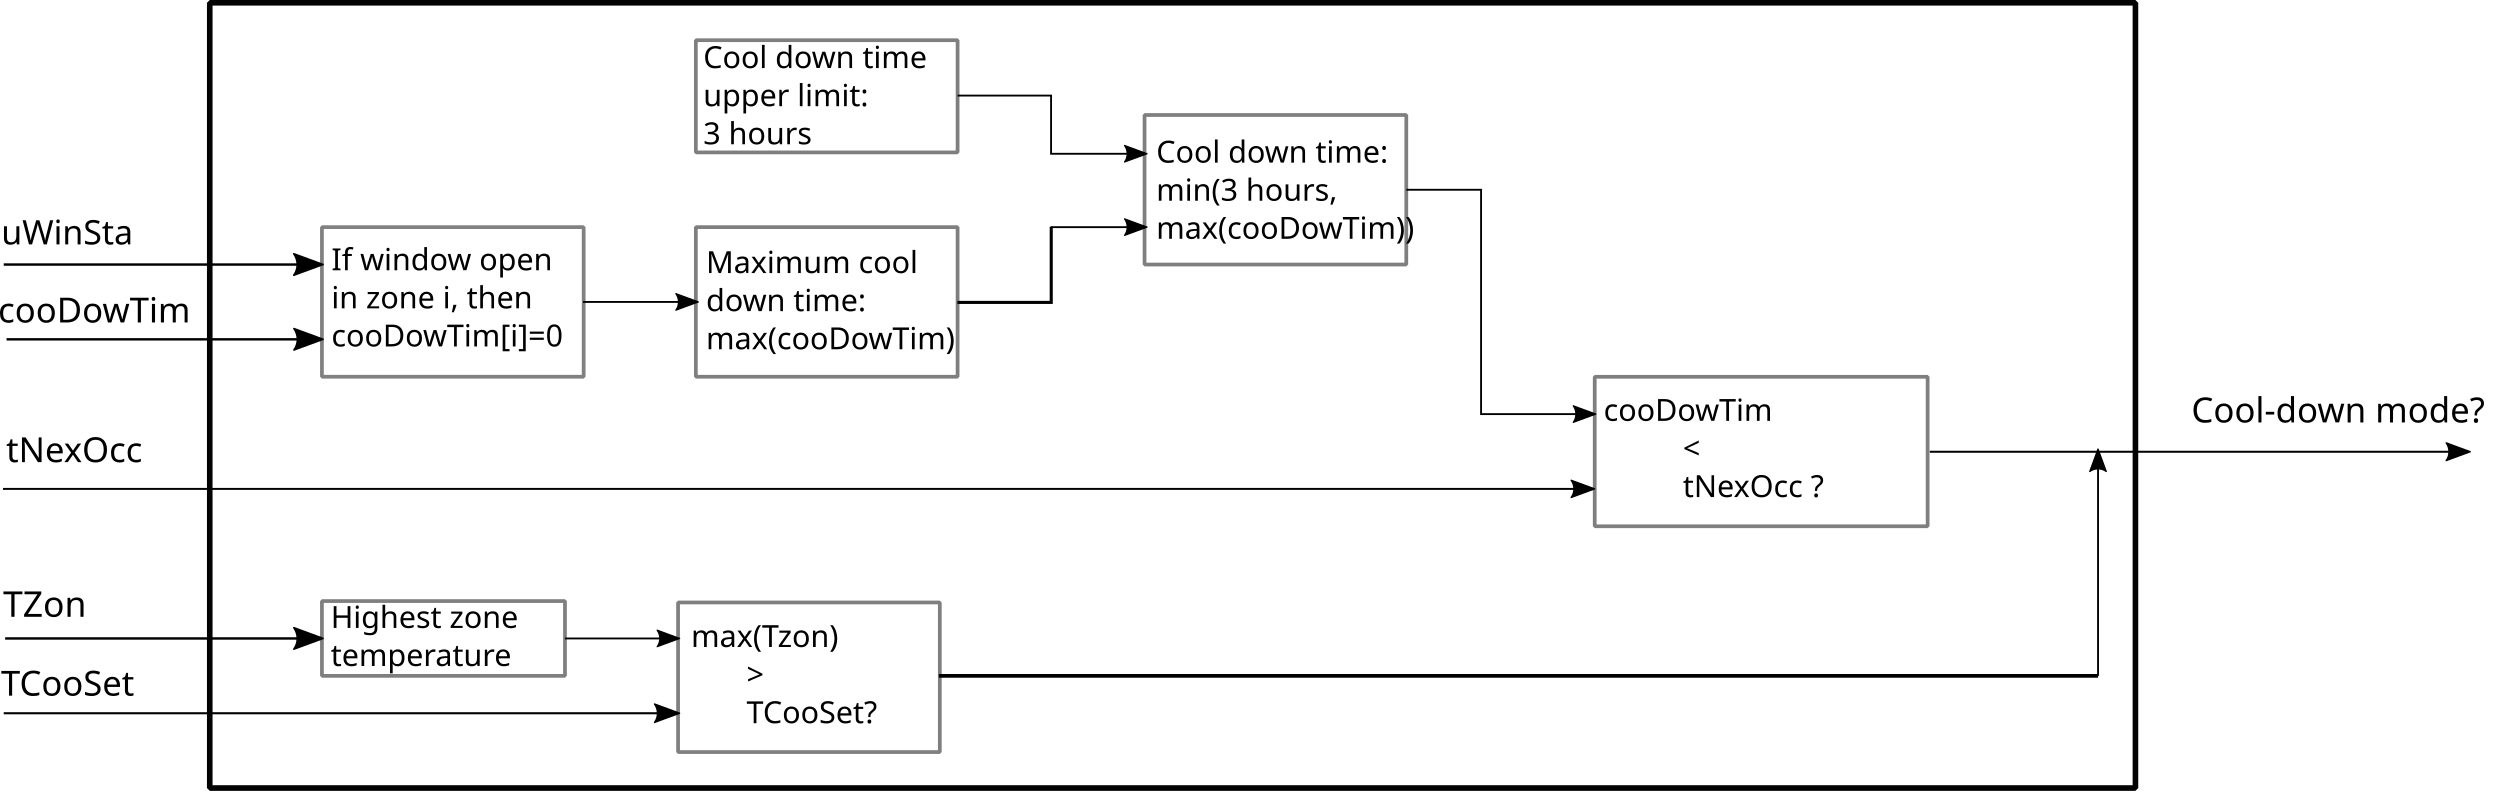
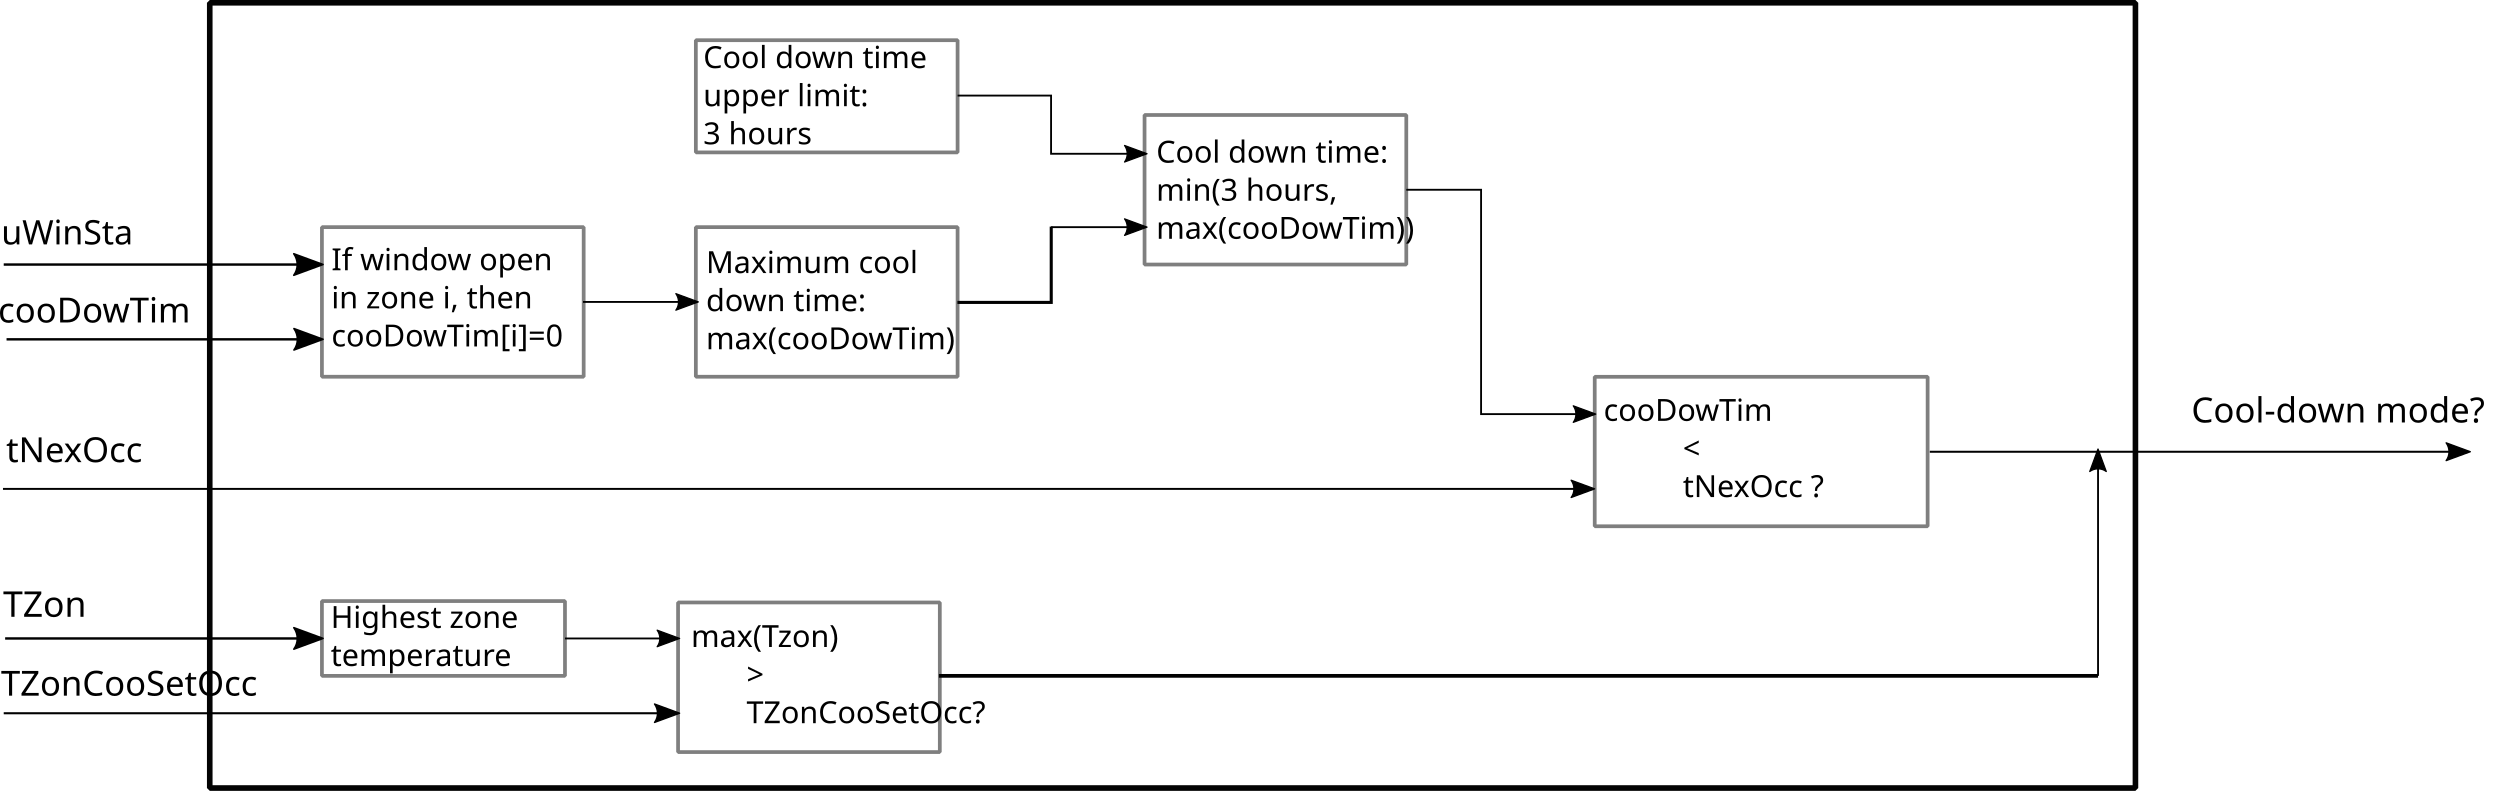
<svg xmlns="http://www.w3.org/2000/svg" width="188.692mm" height="59.69mm" viewBox="0 0 668.593 211.5" id="svg2" version="1.1">
  <defs id="defs4">
    <marker orient="auto" refY="0" refX="0" id="marker5475" style="overflow:visible">
      <path id="path5477" style="fill:#000000;fill-opacity:1;fill-rule:evenodd;stroke:#000000;stroke-width:0.625;stroke-linejoin:round;stroke-opacity:1" d="M 8.719,4.034 -2.207,0.016 8.719,-4.002 c -1.745,2.372 -1.735,5.617 -6e-7,8.035 z" transform="matrix(-1.1,0,0,-1.1,-1.1,0)" />
    </marker>
    <marker style="overflow:visible" id="marker5387" refX="0" refY="0" orient="auto">
      <path transform="matrix(-1.1,0,0,-1.1,-1.1,0)" d="M 8.719,4.034 -2.207,0.016 8.719,-4.002 c -1.745,2.372 -1.735,5.617 -6e-7,8.035 z" style="fill:#000000;fill-opacity:1;fill-rule:evenodd;stroke:#000000;stroke-width:0.625;stroke-linejoin:round;stroke-opacity:1" id="path5389" />
    </marker>
    <marker orient="auto" refY="0" refX="0" id="marker5305" style="overflow:visible">
      <path id="path5307" style="fill:#000000;fill-opacity:1;fill-rule:evenodd;stroke:#000000;stroke-width:0.625;stroke-linejoin:round;stroke-opacity:1" d="M 8.719,4.034 -2.207,0.016 8.719,-4.002 c -1.745,2.372 -1.735,5.617 -6e-7,8.035 z" transform="matrix(-1.1,0,0,-1.1,-1.1,0)" />
    </marker>
    <marker style="overflow:visible" id="marker5229" refX="0" refY="0" orient="auto">
      <path transform="matrix(-1.1,0,0,-1.1,-1.1,0)" d="M 8.719,4.034 -2.207,0.016 8.719,-4.002 c -1.745,2.372 -1.735,5.617 -6e-7,8.035 z" style="fill:#000000;fill-opacity:1;fill-rule:evenodd;stroke:#000000;stroke-width:0.625;stroke-linejoin:round;stroke-opacity:1" id="path5231" />
    </marker>
    <marker orient="auto" refY="0" refX="0" id="marker5159" style="overflow:visible">
      <path id="path5161" style="fill:#000000;fill-opacity:1;fill-rule:evenodd;stroke:#000000;stroke-width:0.625;stroke-linejoin:round;stroke-opacity:1" d="M 8.719,4.034 -2.207,0.016 8.719,-4.002 c -1.745,2.372 -1.735,5.617 -6e-7,8.035 z" transform="matrix(-1.1,0,0,-1.1,-1.1,0)" />
    </marker>
    <marker style="overflow:visible" id="marker5095" refX="0" refY="0" orient="auto">
      <path transform="matrix(-1.1,0,0,-1.1,-1.1,0)" d="M 8.719,4.034 -2.207,0.016 8.719,-4.002 c -1.745,2.372 -1.735,5.617 -6e-7,8.035 z" style="fill:#000000;fill-opacity:1;fill-rule:evenodd;stroke:#000000;stroke-width:0.625;stroke-linejoin:round;stroke-opacity:1" id="path5097" />
    </marker>
    <marker orient="auto" refY="0" refX="0" id="marker5037" style="overflow:visible">
      <path id="path5039" style="fill:#000000;fill-opacity:1;fill-rule:evenodd;stroke:#000000;stroke-width:0.625;stroke-linejoin:round;stroke-opacity:1" d="M 8.719,4.034 -2.207,0.016 8.719,-4.002 c -1.745,2.372 -1.735,5.617 -6e-7,8.035 z" transform="matrix(-1.1,0,0,-1.1,-1.1,0)" />
    </marker>
    <marker style="overflow:visible" id="marker4985" refX="0" refY="0" orient="auto">
      <path transform="matrix(-1.1,0,0,-1.1,-1.1,0)" d="M 8.719,4.034 -2.207,0.016 8.719,-4.002 c -1.745,2.372 -1.735,5.617 -6e-7,8.035 z" style="fill:#000000;fill-opacity:1;fill-rule:evenodd;stroke:#000000;stroke-width:0.625;stroke-linejoin:round;stroke-opacity:1" id="path4987" />
    </marker>
    <marker orient="auto" refY="0" refX="0" id="marker4939" style="overflow:visible">
      <path id="path4941" style="fill:#000000;fill-opacity:1;fill-rule:evenodd;stroke:#000000;stroke-width:0.625;stroke-linejoin:round;stroke-opacity:1" d="M 8.719,4.034 -2.207,0.016 8.719,-4.002 c -1.745,2.372 -1.735,5.617 -6e-7,8.035 z" transform="matrix(-1.1,0,0,-1.1,-1.1,0)" />
    </marker>
    <marker style="overflow:visible" id="marker4899" refX="0" refY="0" orient="auto">
      <path transform="matrix(-1.1,0,0,-1.1,-1.1,0)" d="M 8.719,4.034 -2.207,0.016 8.719,-4.002 c -1.745,2.372 -1.735,5.617 -6e-7,8.035 z" style="fill:#000000;fill-opacity:1;fill-rule:evenodd;stroke:#000000;stroke-width:0.625;stroke-linejoin:round;stroke-opacity:1" id="path4901" />
    </marker>
    <marker style="overflow:visible" id="marker4865" refX="0" refY="0" orient="auto">
      <path transform="matrix(-1.1,0,0,-1.1,-1.1,0)" d="M 8.719,4.034 -2.207,0.016 8.719,-4.002 c -1.745,2.372 -1.735,5.617 -6e-7,8.035 z" style="fill:#000000;fill-opacity:1;fill-rule:evenodd;stroke:#000000;stroke-width:0.625;stroke-linejoin:round;stroke-opacity:1" id="path4867" />
    </marker>
    <marker orient="auto" refY="0" refX="0" id="Arrow2Lend" style="overflow:visible">
      <path id="path4568" style="fill:#000000;fill-opacity:1;fill-rule:evenodd;stroke:#000000;stroke-width:0.625;stroke-linejoin:round;stroke-opacity:1" d="M 8.719,4.034 -2.207,0.016 8.719,-4.002 c -1.745,2.372 -1.735,5.617 -6e-7,8.035 z" transform="matrix(-1.1,0,0,-1.1,-1.1,0)" />
    </marker>
  </defs>
  <g id="layer1" transform="translate(76.09527,-191.6122)">
    <path style="fill:none;fill-rule:evenodd;stroke:#000000;stroke-width:0.5;stroke-linecap:butt;stroke-linejoin:miter;stroke-miterlimit:4;stroke-dasharray:none;stroke-opacity:1;marker-end:url(#marker5305)" d="m 79.819,272.362 30.181,0" id="path4138" />
    <path style="fill:none;fill-rule:evenodd;stroke:#000000;stroke-width:0.522;stroke-linecap:butt;stroke-linejoin:miter;stroke-miterlimit:4;stroke-dasharray:none;stroke-opacity:1;marker-end:url(#marker4899)" d="m -75.299,322.362 424.971,0" id="path4140" />
    <rect style="opacity:0.5;fill:none;fill-opacity:0;stroke:#000000;stroke-width:1;stroke-linecap:butt;stroke-linejoin:bevel;stroke-miterlimit:4;stroke-dasharray:none;stroke-dashoffset:0;stroke-opacity:1" id="rect4148" width="70" height="40" x="110" y="252.362" />
    <rect style="opacity:0.5;fill:none;fill-opacity:0;stroke:#000000;stroke-width:1;stroke-linecap:butt;stroke-linejoin:bevel;stroke-miterlimit:4;stroke-dasharray:none;stroke-dashoffset:0;stroke-opacity:1" id="rect4150" width="70" height="30" x="110" y="202.362" />
    <rect style="opacity:0.5;fill:none;fill-opacity:0;stroke:#000000;stroke-width:1;stroke-linecap:butt;stroke-linejoin:bevel;stroke-miterlimit:4;stroke-dasharray:none;stroke-dashoffset:0;stroke-opacity:1" id="rect4152" width="70" height="40" x="230" y="222.362" />
    <path style="fill:none;fill-rule:evenodd;stroke:#000000;stroke-width:0.5;stroke-linecap:butt;stroke-linejoin:miter;stroke-miterlimit:4;stroke-dasharray:none;stroke-opacity:1;marker-end:url(#marker5159)" d="m 180,217.173 25,0 0,15.565 25,0" id="path4154" />
    <path style="fill:none;fill-rule:evenodd;stroke:#000000;stroke-width:0.824px;stroke-linecap:butt;stroke-linejoin:miter;stroke-opacity:1" d="m 179.955,272.487 25.088,0 0,-20.275" id="path4156" />
    <path style="fill:none;fill-rule:evenodd;stroke:#000000;stroke-width:0.5;stroke-linecap:butt;stroke-linejoin:miter;stroke-miterlimit:4;stroke-dasharray:none;stroke-opacity:1;marker-end:url(#marker5229)" d="m 205,252.362 25,0" id="path4161" />
    <rect style="opacity:0.5;fill:none;fill-opacity:0;stroke:#000000;stroke-width:1;stroke-linecap:butt;stroke-linejoin:bevel;stroke-miterlimit:4;stroke-dasharray:none;stroke-dashoffset:0;stroke-opacity:1" id="rect4163" width="89.031" height="39.973" x="350.394" y="292.376" />
    <path style="fill:none;fill-rule:evenodd;stroke:#000000;stroke-width:0.5;stroke-linecap:butt;stroke-linejoin:miter;stroke-miterlimit:4;stroke-dasharray:none;stroke-opacity:1;marker-end:url(#marker5095)" d="m 300,242.362 20,0 0,60 30,0" id="path4167" />
    <rect style="opacity:0.5;fill:none;fill-opacity:0;stroke:#000000;stroke-width:1;stroke-linecap:butt;stroke-linejoin:bevel;stroke-miterlimit:4;stroke-dasharray:none;stroke-dashoffset:0;stroke-opacity:0.985" id="rect4169" width="70" height="40" x="10" y="252.362" />
    <path style="fill:none;fill-rule:evenodd;stroke:#000000;stroke-width:0.65;stroke-linecap:butt;stroke-linejoin:miter;stroke-miterlimit:4;stroke-dasharray:none;stroke-opacity:1;marker-end:url(#marker5387)" d="m -75.1,262.362 84.522,0" id="path4171" />
    <path style="fill:none;fill-rule:evenodd;stroke:#000000;stroke-width:0.647;stroke-linecap:butt;stroke-linejoin:miter;stroke-miterlimit:4;stroke-dasharray:none;stroke-opacity:1;marker-end:url(#marker5475)" d="m -74.345,282.362 83.78,0" id="path4173" />
    <path style="fill:none;fill-rule:evenodd;stroke:#000000;stroke-width:0.649;stroke-linecap:butt;stroke-linejoin:miter;stroke-miterlimit:4;stroke-dasharray:none;stroke-opacity:1;marker-end:url(#marker4985)" d="m -74.722,362.362 84.151,0" id="path4175" />
    <path style="fill:none;fill-rule:evenodd;stroke:#000000;stroke-width:0.557;stroke-linecap:butt;stroke-linejoin:miter;stroke-miterlimit:4;stroke-dasharray:none;stroke-opacity:1;marker-end:url(#marker5037)" d="m -75.1,382.362 180.007,0" id="path4177" />
    <rect style="opacity:0.5;fill:none;fill-opacity:0;stroke:#000000;stroke-width:1;stroke-linecap:butt;stroke-linejoin:bevel;stroke-miterlimit:4;stroke-dasharray:none;stroke-dashoffset:0;stroke-opacity:1" id="rect4179" width="70" height="40" x="105.245" y="352.74" />
    <text xml:space="preserve" style="font-style:normal;font-weight:normal;line-height:0%;font-family:sans-serif;text-align:start;letter-spacing:0px;word-spacing:0px;writing-mode:lr-tb;text-anchor:start;fill:#000000;fill-opacity:1;stroke:none;stroke-width:1px;stroke-linecap:butt;stroke-linejoin:miter;stroke-opacity:1" x="12.532" y="263.889" id="text4181">
      <tspan id="tspan7123" x="12.532" y="263.889" style="font-size:8.15px;line-height:1.25">If window open </tspan>
      <tspan id="tspan7125" x="12.532" y="274.076" style="font-size:8.15px;line-height:1.25">in zone i, then  </tspan>
      <tspan id="tspan7127" x="12.532" y="284.263" style="font-size:8.15px;line-height:1.25">cooDowTim[i]=0</tspan>
    </text>
    <text xml:space="preserve" style="font-style:normal;font-weight:normal;line-height:0%;font-family:sans-serif;text-align:start;letter-spacing:0px;word-spacing:0px;writing-mode:lr-tb;text-anchor:start;fill:#000000;fill-opacity:1;stroke:none;stroke-width:1px;stroke-linecap:butt;stroke-linejoin:miter;stroke-opacity:1" x="112.731" y="264.644" id="text4181-9">
      <tspan id="tspan7129" x="112.731" y="264.644" style="font-size:8.15px;line-height:1.25">Maximum cool </tspan>
      <tspan id="tspan7131" x="112.731" y="274.831" style="font-size:8.15px;line-height:1.25">down time:</tspan>
      <tspan id="tspan7133" x="112.731" y="285.018" style="font-size:8.15px;line-height:1.25">max(cooDowTim)</tspan>
    </text>
    <text xml:space="preserve" style="font-style:normal;font-weight:normal;line-height:0%;font-family:sans-serif;text-align:start;letter-spacing:0px;word-spacing:0px;writing-mode:lr-tb;text-anchor:start;fill:#000000;fill-opacity:1;stroke:none;stroke-width:1px;stroke-linecap:butt;stroke-linejoin:miter;stroke-opacity:1" x="111.979" y="209.82" id="text4181-1">
      <tspan id="tspan7135" x="111.979" y="209.82" style="font-size:8.15px;line-height:1.25">Cool down time</tspan>
      <tspan id="tspan7137" x="111.979" y="220.007" style="font-size:8.15px;line-height:1.25">upper limit:</tspan>
      <tspan id="tspan7139" x="111.979" y="230.194" style="font-size:8.15px;line-height:1.25">3 hours</tspan>
    </text>
    <text xml:space="preserve" style="font-style:normal;font-weight:normal;line-height:0%;font-family:sans-serif;text-align:start;letter-spacing:0px;word-spacing:0px;writing-mode:lr-tb;text-anchor:start;fill:#000000;fill-opacity:1;stroke:none;stroke-width:1px;stroke-linecap:butt;stroke-linejoin:miter;stroke-opacity:1" x="233.129" y="235.106" id="text4181-1-7">
      <tspan id="tspan7141" x="233.129" y="235.106" style="font-size:8.15px;line-height:1.25">Cool down time:</tspan>
      <tspan id="tspan7143" x="233.129" y="245.293" style="font-size:8.15px;line-height:1.25">min(3 hours, </tspan>
      <tspan id="tspan7145" x="233.129" y="255.48" style="font-size:8.15px;line-height:1.25">max(cooDowTim))</tspan>
    </text>
    <text xml:space="preserve" style="font-style:normal;font-weight:normal;line-height:0%;font-family:sans-serif;text-align:start;letter-spacing:0px;word-spacing:0px;writing-mode:lr-tb;text-anchor:start;fill:#000000;fill-opacity:1;stroke:none;stroke-width:1px;stroke-linecap:butt;stroke-linejoin:miter;stroke-opacity:1" x="-74.449" y="315.202" id="text4181-3">
      <tspan id="tspan4331" x="-74.449" y="315.202" style="font-size:9.255px;line-height:1.25">tNexOcc</tspan>
    </text>
    <text xml:space="preserve" style="font-style:normal;font-weight:normal;line-height:0%;font-family:sans-serif;text-align:start;letter-spacing:0px;word-spacing:0px;writing-mode:lr-tb;text-anchor:start;fill:#000000;fill-opacity:1;stroke:none;stroke-width:1px;stroke-linecap:butt;stroke-linejoin:miter;stroke-opacity:1" x="-75.749" y="256.967" id="text4181-3-3">
      <tspan id="tspan4371" x="-75.749" y="256.967" style="font-size:9.045px;line-height:1.25">uWinSta</tspan>
    </text>
    <text xml:space="preserve" style="font-style:normal;font-weight:normal;line-height:0%;font-family:sans-serif;text-align:start;letter-spacing:0px;word-spacing:0px;writing-mode:lr-tb;text-anchor:start;fill:#000000;fill-opacity:1;stroke:none;stroke-width:1px;stroke-linecap:butt;stroke-linejoin:miter;stroke-opacity:1" x="-76.608" y="277.86" id="text4181-3-3-4">
      <tspan id="tspan7121" x="-76.608" y="277.86" style="font-size:9.286px;line-height:1.25">cooDowTim</tspan>
    </text>
    <text xml:space="preserve" style="font-style:normal;font-weight:normal;line-height:0%;font-family:sans-serif;text-align:start;letter-spacing:0px;word-spacing:0px;writing-mode:lr-tb;text-anchor:start;fill:#000000;fill-opacity:1;stroke:none;stroke-width:1px;stroke-linecap:butt;stroke-linejoin:miter;stroke-opacity:1" x="352.769" y="304.173" id="text4181-1-7-1">
      <tspan id="tspan7147" x="352.769" y="304.173" style="font-size:8.15px;line-height:1.25">cooDowTim </tspan>
      <tspan id="tspan7149" x="352.769" y="314.36" style="font-size:8.15px;line-height:1.25">          &lt; </tspan>
      <tspan id="tspan7151" x="352.769" y="324.547" style="font-size:8.15px;line-height:1.25">          tNexOcc ?</tspan>
    </text>
    <text xml:space="preserve" style="font-style:normal;font-variant:normal;font-weight:normal;font-stretch:normal;font-size:9.478px;line-height:0%;font-family:sans-serif;-inkscape-font-specification:'sans-serif, Normal';font-variant-ligatures:normal;font-variant-caps:normal;font-variant-numeric:normal;font-feature-settings:normal;text-align:start;letter-spacing:0px;word-spacing:0px;writing-mode:lr-tb;text-anchor:start;fill:#000000;fill-opacity:1;stroke:none;stroke-width:0.79px;stroke-linecap:butt;stroke-linejoin:miter;stroke-opacity:1" x="-75.274" y="356.561" id="text4181-3-36">
      <tspan id="tspan4737" x="-75.274" y="356.561" style="stroke-width:0.79px">TZon</tspan>
    </text>
    <text xml:space="preserve" style="font-style:normal;font-weight:normal;line-height:0%;font-family:sans-serif;text-align:start;letter-spacing:0px;word-spacing:0px;writing-mode:lr-tb;text-anchor:start;fill:#000000;fill-opacity:1;stroke:none;stroke-width:1px;stroke-linecap:butt;stroke-linejoin:miter;stroke-opacity:1" x="-75.835" y="377.657" id="text4181-3-36-1">
-       <tspan id="tspan7155" x="-75.835" y="377.657" style="font-size:9.255px;line-height:1.25">TCooSet</tspan>
+       <tspan id="tspan7155" x="-75.835" y="377.657" style="font-size:9.255px;line-height:1.25">TZonCooSetOcc</tspan>
    </text>
    <rect style="opacity:0.5;fill:none;fill-opacity:0;stroke:#000000;stroke-width:1;stroke-linecap:butt;stroke-linejoin:bevel;stroke-miterlimit:4;stroke-dasharray:none;stroke-dashoffset:0;stroke-opacity:1" id="rect4445" width="65" height="20" x="10" y="352.362" />
    <path style="fill:none;fill-rule:evenodd;stroke:#000000;stroke-width:0.5;stroke-linecap:butt;stroke-linejoin:miter;stroke-miterlimit:4;stroke-dasharray:none;stroke-opacity:1;marker-end:url(#marker4939)" d="m 75,362.362 30,0" id="path4449" />
    <text xml:space="preserve" style="font-style:normal;font-weight:normal;line-height:0%;font-family:sans-serif;text-align:start;letter-spacing:0px;word-spacing:0px;writing-mode:lr-tb;text-anchor:start;fill:#000000;fill-opacity:1;stroke:none;stroke-width:1px;stroke-linecap:butt;stroke-linejoin:miter;stroke-opacity:1" x="12.358" y="359.543" id="text4181-91">
      <tspan id="tspan7157" x="12.358" y="359.543" style="font-size:8.15px;line-height:1.25">Highest zone</tspan>
      <tspan id="tspan7159" x="12.358" y="369.73" style="font-size:8.15px;line-height:1.25">temperature</tspan>
    </text>
    <text xml:space="preserve" style="font-style:normal;font-weight:normal;line-height:0%;font-family:sans-serif;text-align:start;letter-spacing:0px;word-spacing:0px;writing-mode:lr-tb;text-anchor:start;fill:#000000;fill-opacity:1;stroke:none;stroke-width:1px;stroke-linecap:butt;stroke-linejoin:miter;stroke-opacity:1" x="108.731" y="364.644" id="text4181-9-5">
      <tspan id="tspan7167" x="108.731" y="364.644" style="font-size:8.15px;line-height:1.25">max(Tzon)</tspan>
      <tspan id="tspan7169" x="108.731" y="374.831" style="font-size:8.15px;line-height:1.25">       &gt;</tspan>
-       <tspan id="tspan7171" x="108.731" y="385.018" style="font-size:8.15px;line-height:1.25">       TCooSet?</tspan>
+       <tspan id="tspan7171" x="108.731" y="385.018" style="font-size:8.15px;line-height:1.25">       TZonCooSetOcc?</tspan>
    </text>
    <path style="fill:none;fill-rule:evenodd;stroke:#000000;stroke-width:1px;stroke-linecap:butt;stroke-linejoin:miter;stroke-opacity:1" d="m 175,372.362 310,0" id="path4509" />
    <path style="fill:none;fill-rule:evenodd;stroke:#000000;stroke-width:0.537;stroke-linecap:butt;stroke-linejoin:miter;stroke-miterlimit:4;stroke-dasharray:none;stroke-opacity:1;marker-end:url(#Arrow2Lend)" d="m 440,312.429 143.839,0" id="path4513" />
    <path style="fill:none;fill-rule:evenodd;stroke:#000000;stroke-width:0.5;stroke-linecap:butt;stroke-linejoin:miter;stroke-miterlimit:4;stroke-dasharray:none;stroke-opacity:1;marker-end:url(#marker4865)" d="m 485,372.362 0,-60" id="path4515" />
    <text xml:space="preserve" style="font-style:normal;font-weight:normal;line-height:0%;font-family:sans-serif;text-align:start;letter-spacing:0px;word-spacing:0px;writing-mode:lr-tb;text-anchor:start;fill:#000000;fill-opacity:1;stroke:none;stroke-width:1px;stroke-linecap:butt;stroke-linejoin:miter;stroke-opacity:1" x="509.963" y="304.595" id="text4181-1-7-1-9">
      <tspan id="tspan7153" x="509.963" y="304.595" style="font-size:9.3px;line-height:1.25">Cool-down mode?</tspan>
    </text>
    <rect style="opacity:1;fill:none;fill-opacity:0;stroke:#000000;stroke-width:1.5;stroke-linecap:butt;stroke-linejoin:bevel;stroke-miterlimit:4;stroke-dasharray:none;stroke-dashoffset:0;stroke-opacity:0.985" id="rect7100" width="515" height="210" x="-20" y="192.362" />
  </g>
</svg>
